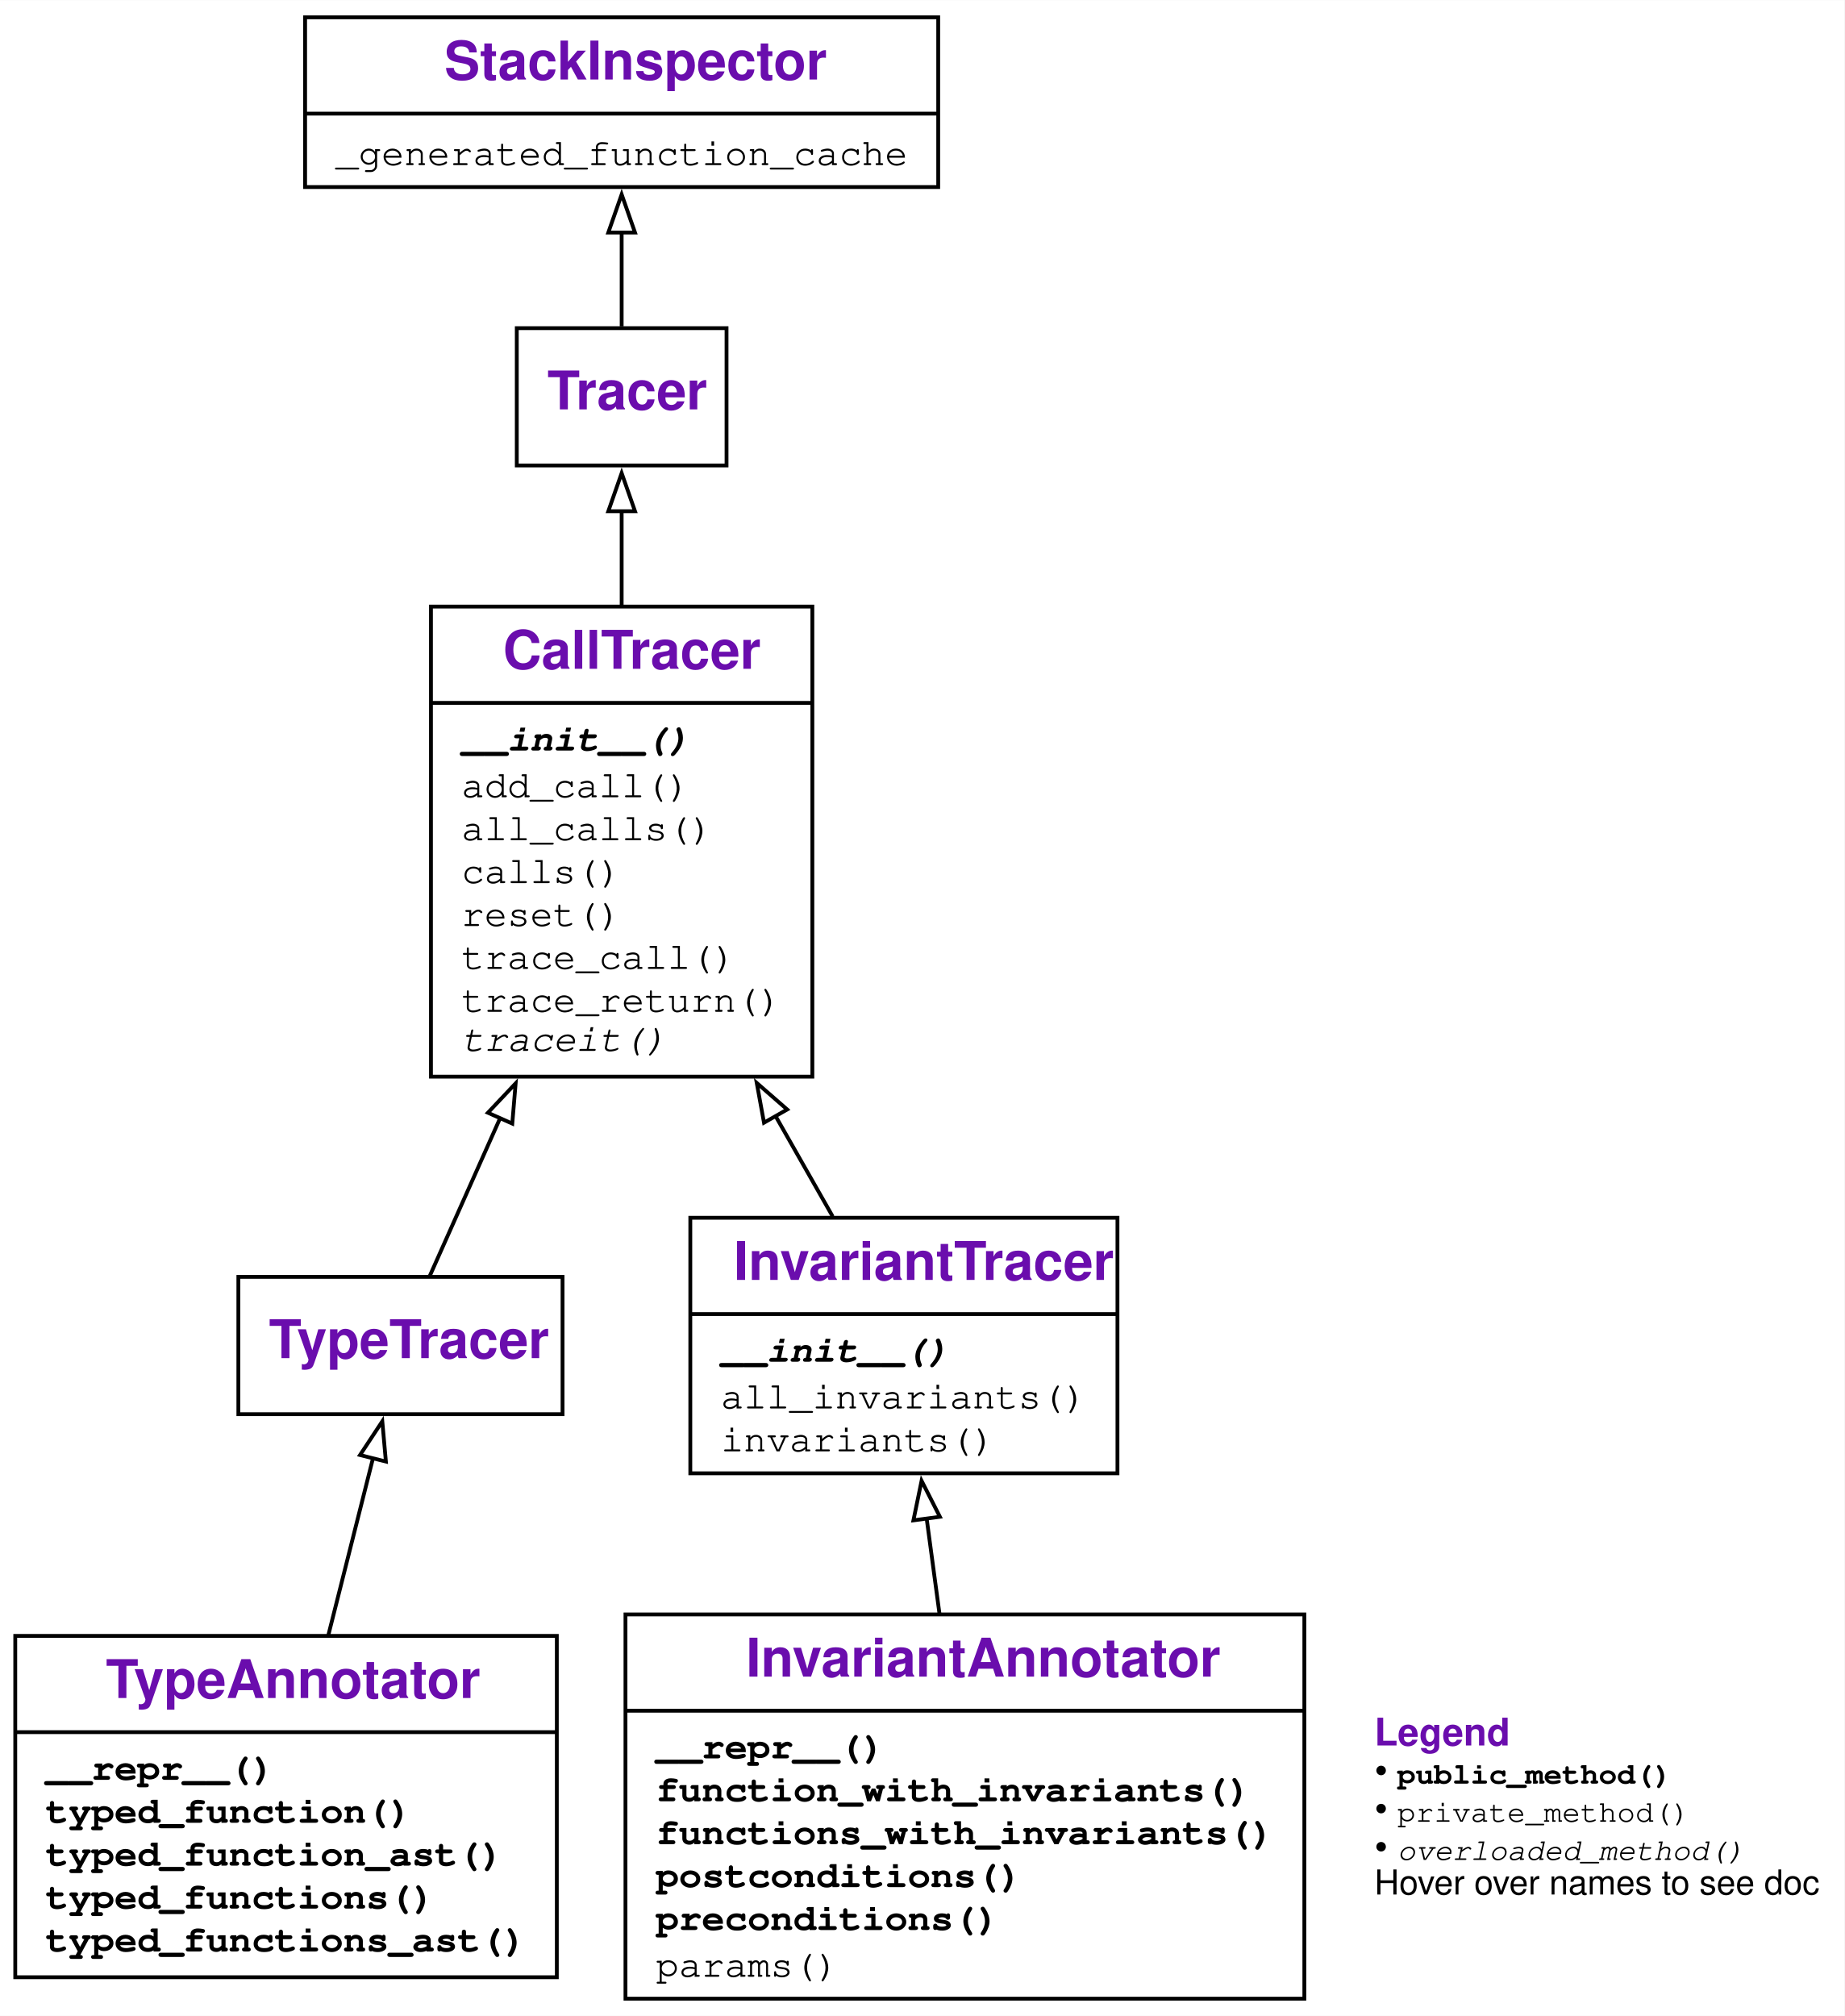
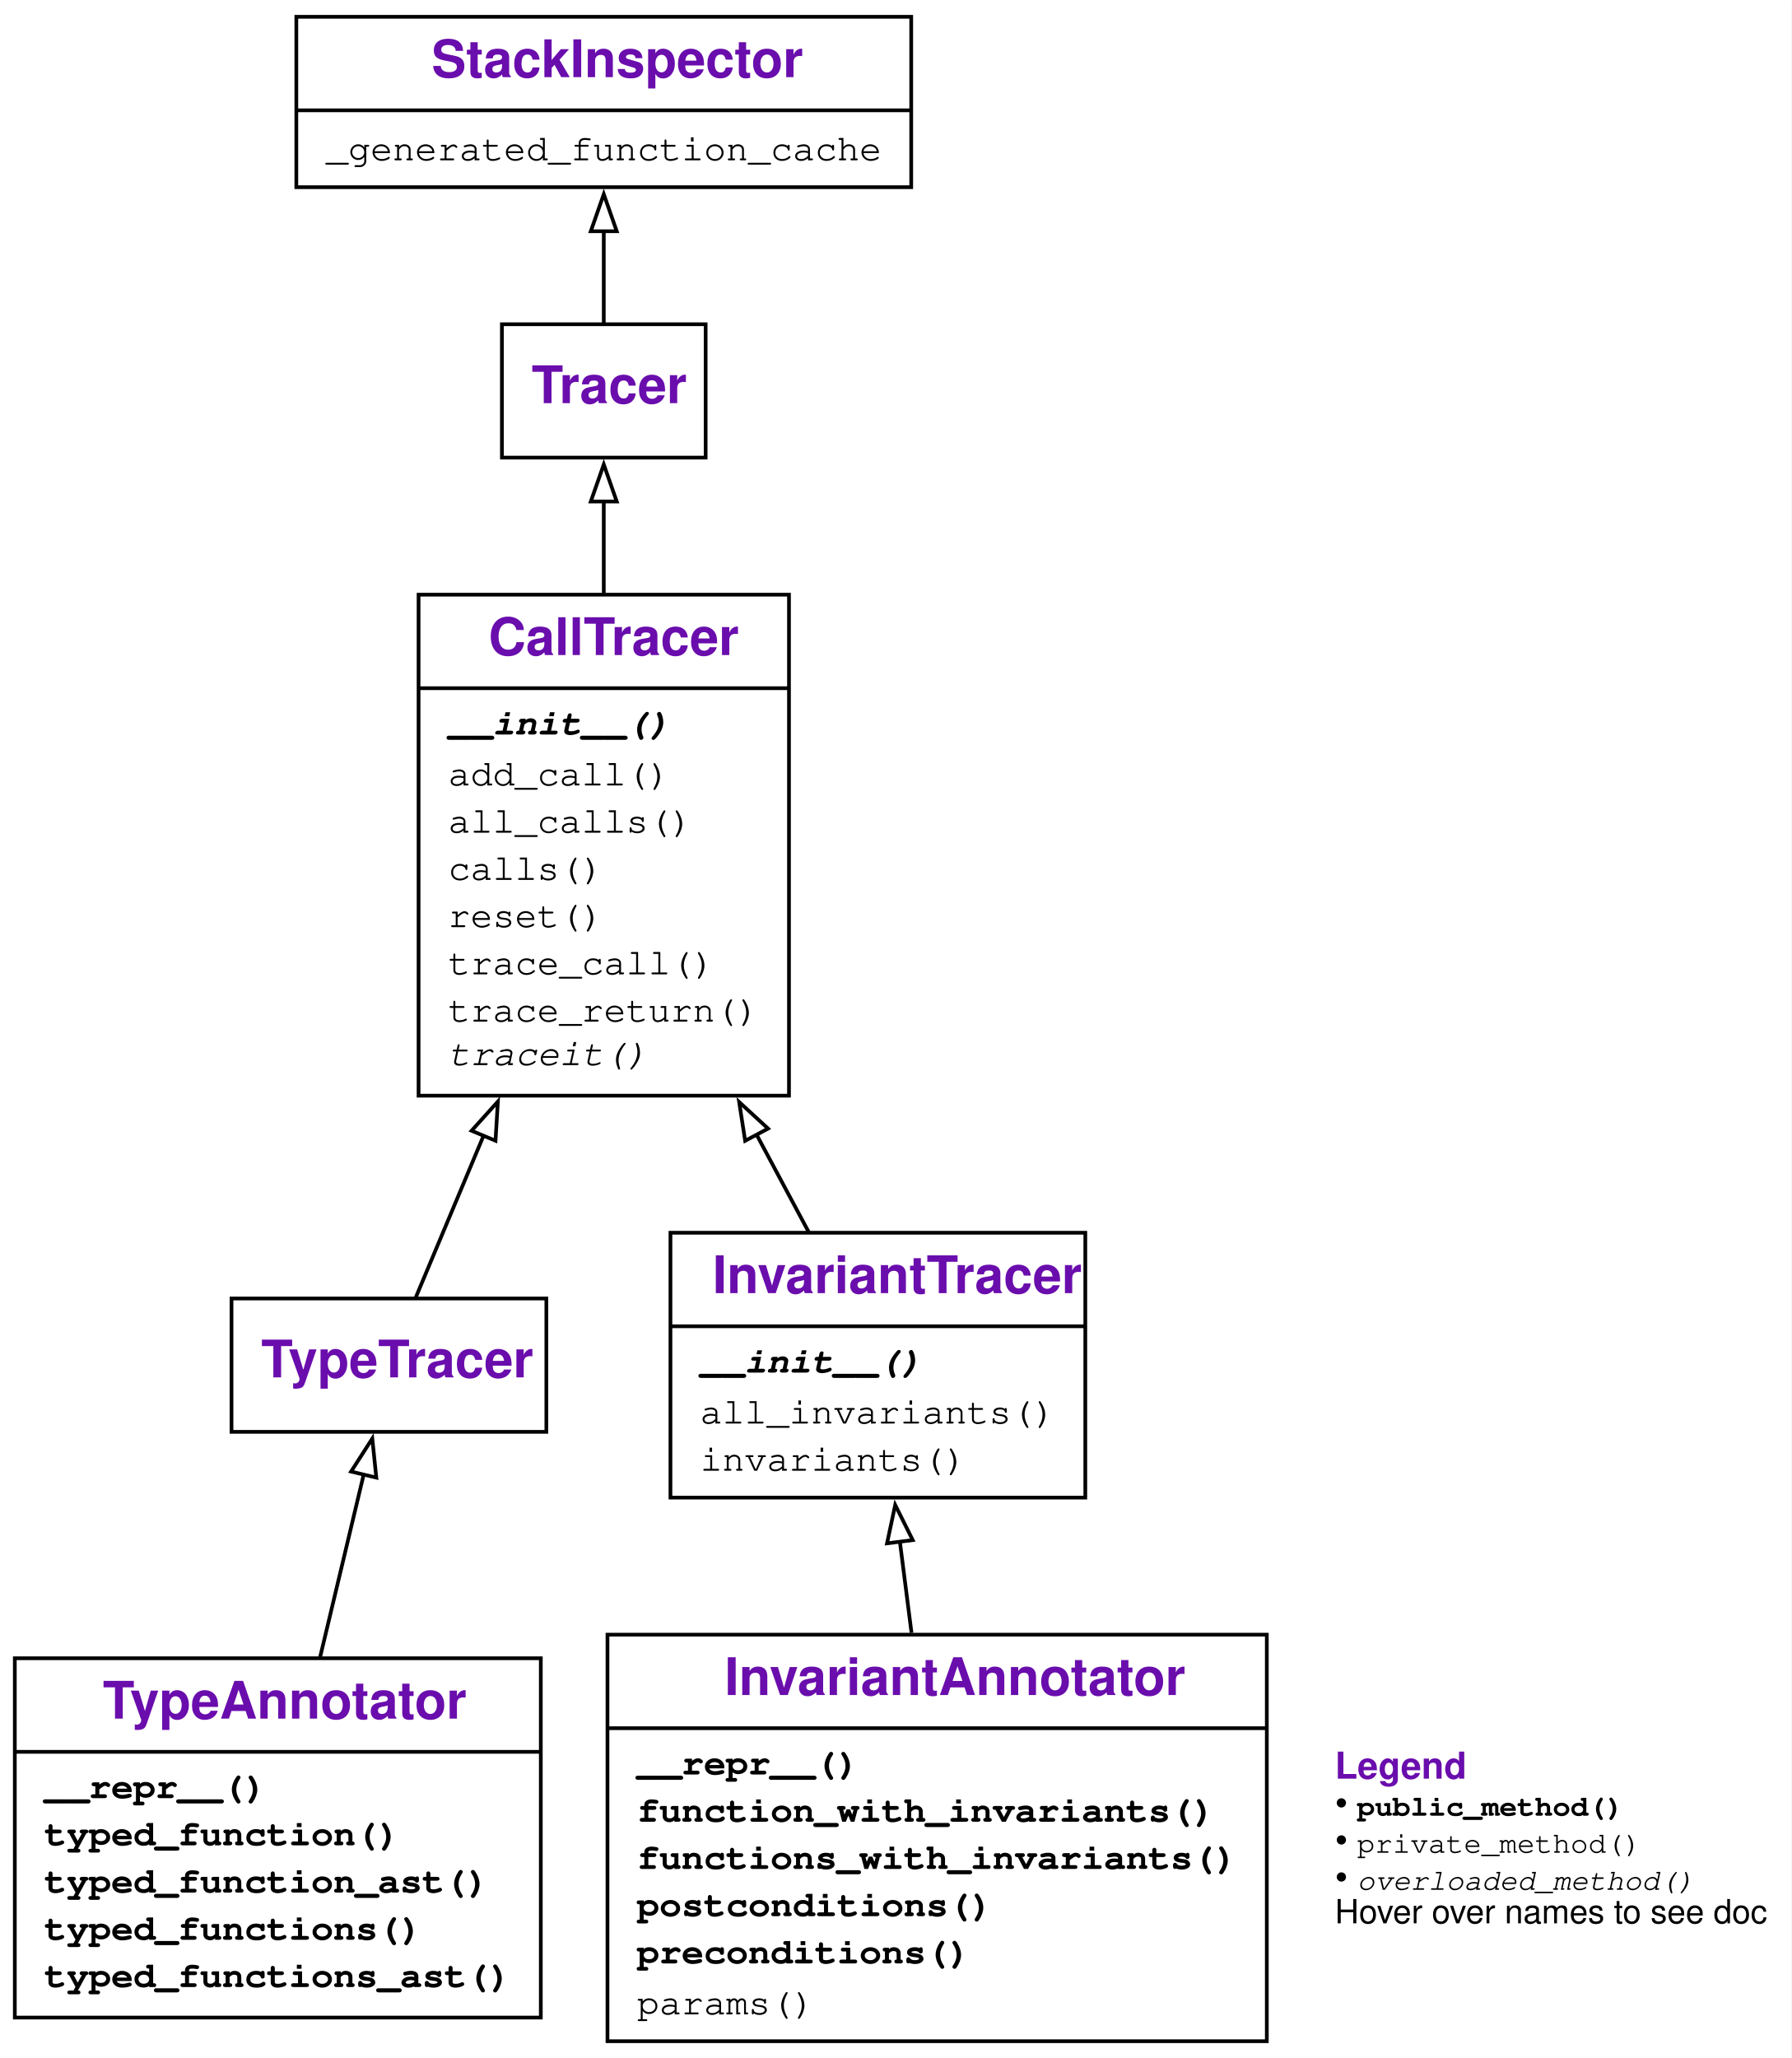
- <svg xmlns="http://www.w3.org/2000/svg" xmlns:xlink="http://www.w3.org/1999/xlink" width="484pt" height="529pt" viewBox="0.00 0.00 483.62 528.50">
-   <g id="graph0" class="graph" transform="scale(1 1) rotate(0) translate(4 524.5)">
+ <svg xmlns="http://www.w3.org/2000/svg" xmlns:xlink="http://www.w3.org/1999/xlink" width="484pt" height="556pt" viewBox="0.00 0.00 483.62 555.50">
+   <g id="graph0" class="graph" transform="scale(1 1) rotate(0) translate(4 551.5)">
    <g id="a_graph0">
      <a xlink:title="TypeAnnotator class hierarchy">
-         <polygon fill="white" stroke="none" points="-4,4 -4,-524.5 479.62,-524.5 479.62,4 -4,4" />
+         <polygon fill="white" stroke="none" points="-4,4 -4,-551.5 479.62,-551.5 479.62,4 -4,4" />
      </a>
    </g>
    <g id="node1" class="node">
      <g id="a_node1">
        <a xlink:href="#" xlink:title="class TypeAnnotator:&#10;A class for tracing a piece of code. Use as `with Tracer(): block()`">
-           <polygon fill="none" stroke="black" points="0,-6.12 0,-95.62 142,-95.62 142,-6.12 0,-6.12" />
-           <text text-anchor="start" x="23.75" y="-79.33" font-family="Raleway, Helvetica, Arial, sans-serif" font-weight="bold" font-size="14.00" fill="#6a0dad">TypeAnnotator</text>
-           <polyline fill="none" stroke="black" points="0,-70.38 142,-70.38" />
+           <polygon fill="none" stroke="black" points="0,-6.88 0,-103.88 142,-103.88 142,-6.88 0,-6.88" />
+           <text text-anchor="start" x="23.75" y="-87.58" font-family="Raleway, Helvetica, Arial, sans-serif" font-weight="bold" font-size="14.00" fill="#6a0dad">TypeAnnotator</text>
+           <polyline fill="none" stroke="black" points="0,-78.62 142,-78.62" />
          <g id="a_node1_0">
            <a xlink:href="#" xlink:title="TypeAnnotator">
              <g id="a_node1_1">
                <a xlink:href="#" xlink:title="__repr__(self) -&gt; str:&#10;String representation, like `typed_functions()`">
-                   <text text-anchor="start" x="8" y="-57.88" font-family="'Fira Mono', 'Source Code Pro', 'Courier', monospace" font-weight="bold" font-size="10.00">__repr__()</text>
+                   <text text-anchor="start" x="8" y="-66.12" font-family="'Fira Mono', 'Source Code Pro', 'Courier', monospace" font-weight="bold" font-size="10.00">__repr__()</text>
                </a>
              </g>
              <g id="a_node1_2">
                <a xlink:href="#" xlink:title="typed_function(self, function_name: str) -&gt; str:&#10;Return the code for all calls of `function_name` observed, annotated with types">
-                   <text text-anchor="start" x="8" y="-46.62" font-family="'Fira Mono', 'Source Code Pro', 'Courier', monospace" font-weight="bold" font-size="10.00">typed_function()</text>
+                   <text text-anchor="start" x="8" y="-53.38" font-family="'Fira Mono', 'Source Code Pro', 'Courier', monospace" font-weight="bold" font-size="10.00">typed_function()</text>
                </a>
              </g>
              <g id="a_node1_3">
                <a xlink:href="#" xlink:title="typed_function_ast(self, function_name: str) -&gt; Optional[ast.AST]:&#10;Return an AST for all calls of `function_name` observed, annotated with types">
-                   <text text-anchor="start" x="8" y="-35.38" font-family="'Fira Mono', 'Source Code Pro', 'Courier', monospace" font-weight="bold" font-size="10.00">typed_function_ast()</text>
+                   <text text-anchor="start" x="8" y="-40.62" font-family="'Fira Mono', 'Source Code Pro', 'Courier', monospace" font-weight="bold" font-size="10.00">typed_function_ast()</text>
                </a>
              </g>
              <g id="a_node1_4">
                <a xlink:href="#" xlink:title="typed_functions(self) -&gt; str:&#10;Return the code for all functions observed, annotated with types">
-                   <text text-anchor="start" x="8" y="-24.12" font-family="'Fira Mono', 'Source Code Pro', 'Courier', monospace" font-weight="bold" font-size="10.00">typed_functions()</text>
+                   <text text-anchor="start" x="8" y="-27.88" font-family="'Fira Mono', 'Source Code Pro', 'Courier', monospace" font-weight="bold" font-size="10.00">typed_functions()</text>
                </a>
              </g>
              <g id="a_node1_5">
                <a xlink:href="#" xlink:title="typed_functions_ast(self) -&gt; Dict[str, ast.AST]:&#10;Return a dict name -&gt; AST for all functions observed, annotated with types">
-                   <text text-anchor="start" x="8" y="-12.88" font-family="'Fira Mono', 'Source Code Pro', 'Courier', monospace" font-weight="bold" font-size="10.00">typed_functions_ast()</text>
+                   <text text-anchor="start" x="8" y="-15.12" font-family="'Fira Mono', 'Source Code Pro', 'Courier', monospace" font-weight="bold" font-size="10.00">typed_functions_ast()</text>
                </a>
              </g>
            </a>
          </g>
        </a>
      </g>
    </g>
    <g id="node2" class="node">
      <g id="a_node2">
        <a xlink:href="#" xlink:title="class TypeTracer:&#10;A class for tracing a piece of code. Use as `with Tracer(): block()`">
-           <polygon fill="none" stroke="black" points="58.5,-153.75 58.5,-189.75 143.5,-189.75 143.5,-153.75 58.5,-153.75" />
-           <text text-anchor="start" x="66.5" y="-168.45" font-family="Raleway, Helvetica, Arial, sans-serif" font-weight="bold" font-size="14.00" fill="#6a0dad">TypeTracer</text>
+           <polygon fill="none" stroke="black" points="58.5,-165 58.5,-201 143.5,-201 143.5,-165 58.5,-165" />
+           <text text-anchor="start" x="66.5" y="-179.7" font-family="Raleway, Helvetica, Arial, sans-serif" font-weight="bold" font-size="14.00" fill="#6a0dad">TypeTracer</text>
        </a>
      </g>
    </g>
    <g id="edge1" class="edge">
-       <path fill="none" stroke="black" d="M82.09,-95.8C86.02,-111.41 90.35,-128.54 93.87,-142.49" />
-       <polygon fill="none" stroke="black" points="90.4,-143.04 96.24,-151.88 97.18,-141.33 90.4,-143.04" />
+       <path fill="none" stroke="black" d="M82.43,-104.23C86.43,-120.97 90.78,-139.22 94.27,-153.83" />
+       <polygon fill="none" stroke="black" points="90.78,-154.28 96.51,-163.19 97.59,-152.65 90.78,-154.28" />
    </g>
    <g id="node3" class="node">
      <g id="a_node3">
        <a xlink:href="#" xlink:title="class CallTracer:&#10;A class for tracing a piece of code. Use as `with Tracer(): block()`">
-           <polygon fill="none" stroke="black" points="109,-242.25 109,-365.5 209,-365.5 209,-242.25 109,-242.25" />
-           <text text-anchor="start" x="127.88" y="-349.2" font-family="Raleway, Helvetica, Arial, sans-serif" font-weight="bold" font-size="14.00" fill="#6a0dad">CallTracer</text>
-           <polyline fill="none" stroke="black" points="109,-340.25 209,-340.25" />
+           <polygon fill="none" stroke="black" points="109,-255.75 109,-391 209,-391 209,-255.75 109,-255.75" />
+           <text text-anchor="start" x="127.88" y="-374.7" font-family="Raleway, Helvetica, Arial, sans-serif" font-weight="bold" font-size="14.00" fill="#6a0dad">CallTracer</text>
+           <polyline fill="none" stroke="black" points="109,-365.75 209,-365.75" />
          <g id="a_node3_6">
            <a xlink:href="#" xlink:title="CallTracer">
              <g id="a_node3_7">
                <a xlink:href="#" xlink:title="__init__(self, log: bool = False, **kwargs: Any) -&gt; None:&#10;Create a new tracer.&#10;If `file` is given, output to `file` instead of stdout.">
-                   <text text-anchor="start" x="117" y="-327.75" font-family="'Fira Mono', 'Source Code Pro', 'Courier', monospace" font-weight="bold" font-style="italic" font-size="10.00">__init__()</text>
+                   <text text-anchor="start" x="117" y="-353.25" font-family="'Fira Mono', 'Source Code Pro', 'Courier', monospace" font-weight="bold" font-style="italic" font-size="10.00">__init__()</text>
                </a>
              </g>
              <g id="a_node3_8">
                <a xlink:href="#" xlink:title="add_call(self, function_name: str, arguments: List[Tuple[str, Any]], return_value: Any = None) -&gt; None:&#10;Add given call to list of calls">
-                   <text text-anchor="start" x="117" y="-315.5" font-family="'Fira Mono', 'Source Code Pro', 'Courier', monospace" font-size="10.00">add_call()</text>
+                   <text text-anchor="start" x="117" y="-339.5" font-family="'Fira Mono', 'Source Code Pro', 'Courier', monospace" font-size="10.00">add_call()</text>
                </a>
              </g>
              <g id="a_node3_9">
                <a xlink:href="#" xlink:title="all_calls(self) -&gt; Dict[str, List[Tuple[List[Tuple[str, Any]], Any]]]:&#10;Return list of calls for function_name,&#10;or a mapping function_name -&gt; calls for all functions tracked">
-                   <text text-anchor="start" x="117" y="-304.25" font-family="'Fira Mono', 'Source Code Pro', 'Courier', monospace" font-size="10.00">all_calls()</text>
+                   <text text-anchor="start" x="117" y="-326.75" font-family="'Fira Mono', 'Source Code Pro', 'Courier', monospace" font-size="10.00">all_calls()</text>
                </a>
              </g>
              <g id="a_node3_10">
                <a xlink:href="#" xlink:title="calls(self, function_name: str) -&gt; List[Tuple[List[Tuple[str, Any]], Any]]:&#10;Return list of calls for `function_name`.">
-                   <text text-anchor="start" x="117" y="-293" font-family="'Fira Mono', 'Source Code Pro', 'Courier', monospace" font-size="10.00">calls()</text>
+                   <text text-anchor="start" x="117" y="-314" font-family="'Fira Mono', 'Source Code Pro', 'Courier', monospace" font-size="10.00">calls()</text>
                </a>
              </g>
              <g id="a_node3_11">
                <a xlink:href="#" xlink:title="reset(self) -&gt; None">
-                   <text text-anchor="start" x="117" y="-281.75" font-family="'Fira Mono', 'Source Code Pro', 'Courier', monospace" font-size="10.00">reset()</text>
+                   <text text-anchor="start" x="117" y="-301.25" font-family="'Fira Mono', 'Source Code Pro', 'Courier', monospace" font-size="10.00">reset()</text>
                </a>
              </g>
              <g id="a_node3_12">
                <a xlink:href="#" xlink:title="trace_call(self, frame: frame, event: str, arg: Any) -&gt; None:&#10;Save current function name and args on the stack">
-                   <text text-anchor="start" x="117" y="-270.5" font-family="'Fira Mono', 'Source Code Pro', 'Courier', monospace" font-size="10.00">trace_call()</text>
+                   <text text-anchor="start" x="117" y="-288.5" font-family="'Fira Mono', 'Source Code Pro', 'Courier', monospace" font-size="10.00">trace_call()</text>
                </a>
              </g>
              <g id="a_node3_13">
                <a xlink:href="#" xlink:title="trace_return(self, frame: frame, event: str, arg: Any) -&gt; None:&#10;Get return value and store complete call with arguments and return value">
-                   <text text-anchor="start" x="117" y="-259.25" font-family="'Fira Mono', 'Source Code Pro', 'Courier', monospace" font-size="10.00">trace_return()</text>
+                   <text text-anchor="start" x="117" y="-275.75" font-family="'Fira Mono', 'Source Code Pro', 'Courier', monospace" font-size="10.00">trace_return()</text>
                </a>
              </g>
              <g id="a_node3_14">
                <a xlink:href="#" xlink:title="traceit(self, frame: frame, event: str, arg: Any) -&gt; None:&#10;Tracking function: Record all calls and all args">
-                   <text text-anchor="start" x="117" y="-249" font-family="'Fira Mono', 'Source Code Pro', 'Courier', monospace" font-style="italic" font-size="10.00">traceit()</text>
+                   <text text-anchor="start" x="117" y="-264" font-family="'Fira Mono', 'Source Code Pro', 'Courier', monospace" font-style="italic" font-size="10.00">traceit()</text>
                </a>
              </g>
            </a>
          </g>
        </a>
      </g>
    </g>
    <g id="edge2" class="edge">
-       <path fill="none" stroke="black" d="M108.7,-190.03C113.61,-201.03 120.32,-216.1 127.25,-231.64" />
-       <polygon fill="none" stroke="black" points="123.93,-232.79 131.2,-240.49 130.32,-229.94 123.93,-232.79" />
+       <path fill="none" stroke="black" d="M108.23,-201.25C113.03,-212.7 119.71,-228.64 126.65,-245.2" />
+       <polygon fill="none" stroke="black" points="123.31,-246.29 130.41,-254.16 129.77,-243.59 123.31,-246.29" />
    </g>
    <g id="node4" class="node">
      <g id="a_node4">
        <a xlink:href="Tracer.ipynb" xlink:title="class Tracer:&#10;A class for tracing a piece of code. Use as `with Tracer(): block()`">
-           <polygon fill="none" stroke="black" points="131.5,-402.5 131.5,-438.5 186.5,-438.5 186.5,-402.5 131.5,-402.5" />
-           <text text-anchor="start" x="139.5" y="-417.2" font-family="Raleway, Helvetica, Arial, sans-serif" font-weight="bold" font-size="14.00" fill="#6a0dad">Tracer</text>
+           <polygon fill="none" stroke="black" points="131.5,-428 131.5,-464 186.5,-464 186.5,-428 131.5,-428" />
+           <text text-anchor="start" x="139.5" y="-442.7" font-family="Raleway, Helvetica, Arial, sans-serif" font-weight="bold" font-size="14.00" fill="#6a0dad">Tracer</text>
        </a>
      </g>
    </g>
    <g id="edge3" class="edge">
-       <path fill="none" stroke="black" d="M159,-365.88C159,-374.48 159,-382.96 159,-390.56" />
-       <polygon fill="none" stroke="black" points="155.5,-390.5 159,-400.5 162.5,-390.5 155.5,-390.5" />
+       <path fill="none" stroke="black" d="M159,-391.39C159,-400.11 159,-408.64 159,-416.24" />
+       <polygon fill="none" stroke="black" points="155.5,-416.15 159,-426.15 162.5,-416.15 155.5,-416.15" />
    </g>
    <g id="node5" class="node">
      <g id="a_node5">
        <a xlink:href="StackInspector.ipynb" xlink:title="class StackInspector:&#10;Provide functions to inspect the stack">
-           <polygon fill="none" stroke="black" points="76,-475.5 76,-520 242,-520 242,-475.5 76,-475.5" />
-           <text text-anchor="start" x="112.5" y="-503.7" font-family="Raleway, Helvetica, Arial, sans-serif" font-weight="bold" font-size="14.00" fill="#6a0dad">StackInspector</text>
-           <polyline fill="none" stroke="black" points="76,-494.75 242,-494.75" />
+           <polygon fill="none" stroke="black" points="76,-501 76,-547 242,-547 242,-501 76,-501" />
+           <text text-anchor="start" x="112.5" y="-530.7" font-family="Raleway, Helvetica, Arial, sans-serif" font-weight="bold" font-size="14.00" fill="#6a0dad">StackInspector</text>
+           <polyline fill="none" stroke="black" points="76,-521.75 242,-521.75" />
          <g id="a_node5_15">
            <a xlink:href="#" xlink:title="StackInspector">
              <g id="a_node5_16">
                <a xlink:href="StackInspector.ipynb" xlink:title="_generated_function_cache = {}">
-                   <text text-anchor="start" x="84" y="-481.25" font-family="'Fira Mono', 'Source Code Pro', 'Courier', monospace" font-size="10.00">_generated_function_cache</text>
+                   <text text-anchor="start" x="84" y="-508.25" font-family="'Fira Mono', 'Source Code Pro', 'Courier', monospace" font-size="10.00">_generated_function_cache</text>
                </a>
              </g>
            </a>
          </g>
        </a>
      </g>
    </g>
    <g id="edge4" class="edge">
-       <path fill="none" stroke="black" d="M159,-438.95C159,-446.36 159,-455.24 159,-463.79" />
-       <polygon fill="none" stroke="black" points="155.5,-463.57 159,-473.57 162.5,-463.57 155.5,-463.57" />
+       <path fill="none" stroke="black" d="M159,-464.25C159,-471.65 159,-480.58 159,-489.21" />
+       <polygon fill="none" stroke="black" points="155.5,-489.11 159,-499.11 162.5,-489.11 155.5,-489.11" />
    </g>
    <g id="node6" class="node">
      <g id="a_node6">
        <a xlink:href="#" xlink:title="class InvariantAnnotator:&#10;A class for tracing a piece of code. Use as `with Tracer(): block()`">
-           <polygon fill="none" stroke="black" points="160,-0.5 160,-101.25 338,-101.25 338,-0.5 160,-0.5" />
-           <text text-anchor="start" x="191.62" y="-84.95" font-family="Raleway, Helvetica, Arial, sans-serif" font-weight="bold" font-size="14.00" fill="#6a0dad">InvariantAnnotator</text>
-           <polyline fill="none" stroke="black" points="160,-76 338,-76" />
+           <polygon fill="none" stroke="black" points="160,-0.5 160,-110.25 338,-110.25 338,-0.5 160,-0.5" />
+           <text text-anchor="start" x="191.62" y="-93.95" font-family="Raleway, Helvetica, Arial, sans-serif" font-weight="bold" font-size="14.00" fill="#6a0dad">InvariantAnnotator</text>
+           <polyline fill="none" stroke="black" points="160,-85 338,-85" />
          <g id="a_node6_17">
            <a xlink:href="#" xlink:title="InvariantAnnotator">
              <g id="a_node6_18">
                <a xlink:href="#" xlink:title="__repr__(self) -&gt; str:&#10;String representation, like `functions_with_invariants()`">
-                   <text text-anchor="start" x="168" y="-63.5" font-family="'Fira Mono', 'Source Code Pro', 'Courier', monospace" font-weight="bold" font-size="10.00">__repr__()</text>
+                   <text text-anchor="start" x="168" y="-72.5" font-family="'Fira Mono', 'Source Code Pro', 'Courier', monospace" font-weight="bold" font-size="10.00">__repr__()</text>
                </a>
              </g>
              <g id="a_node6_19">
                <a xlink:href="#" xlink:title="function_with_invariants(self, function_name: str) -&gt; str:&#10;Return the code of `function_name`, annotated with invariants">
-                   <text text-anchor="start" x="168" y="-52.25" font-family="'Fira Mono', 'Source Code Pro', 'Courier', monospace" font-weight="bold" font-size="10.00">function_with_invariants()</text>
+                   <text text-anchor="start" x="168" y="-59.75" font-family="'Fira Mono', 'Source Code Pro', 'Courier', monospace" font-weight="bold" font-size="10.00">function_with_invariants()</text>
                </a>
              </g>
              <g id="a_node6_20">
                <a xlink:href="#" xlink:title="functions_with_invariants(self) -&gt; str:&#10;Return the code of all observed functions, annotated with invariants">
-                   <text text-anchor="start" x="168" y="-41" font-family="'Fira Mono', 'Source Code Pro', 'Courier', monospace" font-weight="bold" font-size="10.00">functions_with_invariants()</text>
+                   <text text-anchor="start" x="168" y="-47" font-family="'Fira Mono', 'Source Code Pro', 'Courier', monospace" font-weight="bold" font-size="10.00">functions_with_invariants()</text>
                </a>
              </g>
              <g id="a_node6_21">
                <a xlink:href="#" xlink:title="postconditions(self, function_name: str) -&gt; List[str]:&#10;Return a list of mined postconditions for `function_name`">
-                   <text text-anchor="start" x="168" y="-29.75" font-family="'Fira Mono', 'Source Code Pro', 'Courier', monospace" font-weight="bold" font-size="10.00">postconditions()</text>
+                   <text text-anchor="start" x="168" y="-34.25" font-family="'Fira Mono', 'Source Code Pro', 'Courier', monospace" font-weight="bold" font-size="10.00">postconditions()</text>
                </a>
              </g>
              <g id="a_node6_22">
                <a xlink:href="#" xlink:title="preconditions(self, function_name: str) -&gt; List[str]:&#10;Return a list of mined preconditions for `function_name`">
-                   <text text-anchor="start" x="168" y="-18.5" font-family="'Fira Mono', 'Source Code Pro', 'Courier', monospace" font-weight="bold" font-size="10.00">preconditions()</text>
+                   <text text-anchor="start" x="168" y="-21.5" font-family="'Fira Mono', 'Source Code Pro', 'Courier', monospace" font-weight="bold" font-size="10.00">preconditions()</text>
                </a>
              </g>
              <g id="a_node6_23">
                <a xlink:href="#" xlink:title="params(self, function_name: str) -&gt; str">
-                   <text text-anchor="start" x="168" y="-6.25" font-family="'Fira Mono', 'Source Code Pro', 'Courier', monospace" font-size="10.00">params()</text>
+                   <text text-anchor="start" x="168" y="-7.75" font-family="'Fira Mono', 'Source Code Pro', 'Courier', monospace" font-size="10.00">params()</text>
                </a>
              </g>
            </a>
          </g>
        </a>
      </g>
    </g>
    <g id="node7" class="node">
      <g id="a_node7">
        <a xlink:href="#" xlink:title="class InvariantTracer:&#10;A class for tracing a piece of code. Use as `with Tracer(): block()`">
-           <polygon fill="none" stroke="black" points="177,-138.25 177,-205.25 289,-205.25 289,-138.25 177,-138.25" />
-           <text text-anchor="start" x="188.38" y="-188.95" font-family="Raleway, Helvetica, Arial, sans-serif" font-weight="bold" font-size="14.00" fill="#6a0dad">InvariantTracer</text>
-           <polyline fill="none" stroke="black" points="177,-180 289,-180" />
+           <polygon fill="none" stroke="black" points="177,-147.25 177,-218.75 289,-218.75 289,-147.25 177,-147.25" />
+           <text text-anchor="start" x="188.38" y="-202.45" font-family="Raleway, Helvetica, Arial, sans-serif" font-weight="bold" font-size="14.00" fill="#6a0dad">InvariantTracer</text>
+           <polyline fill="none" stroke="black" points="177,-193.5 289,-193.5" />
          <g id="a_node7_24">
            <a xlink:href="#" xlink:title="InvariantTracer">
              <g id="a_node7_25">
                <a xlink:href="#" xlink:title="__init__(self, props: Optional[List[str]] = None, **kwargs: Any) -&gt; None:&#10;Create a new tracer.&#10;If `file` is given, output to `file` instead of stdout.">
-                   <text text-anchor="start" x="185" y="-167.5" font-family="'Fira Mono', 'Source Code Pro', 'Courier', monospace" font-weight="bold" font-style="italic" font-size="10.00">__init__()</text>
+                   <text text-anchor="start" x="185" y="-181" font-family="'Fira Mono', 'Source Code Pro', 'Courier', monospace" font-weight="bold" font-style="italic" font-size="10.00">__init__()</text>
                </a>
              </g>
              <g id="a_node7_26">
                <a xlink:href="#" xlink:title="all_invariants(self) -&gt; Dict[str, Set[Tuple[str, Tuple[str, ...]]]]">
-                   <text text-anchor="start" x="185" y="-155.25" font-family="'Fira Mono', 'Source Code Pro', 'Courier', monospace" font-size="10.00">all_invariants()</text>
+                   <text text-anchor="start" x="185" y="-167.25" font-family="'Fira Mono', 'Source Code Pro', 'Courier', monospace" font-size="10.00">all_invariants()</text>
                </a>
              </g>
              <g id="a_node7_27">
                <a xlink:href="#" xlink:title="invariants(self, function_name: str) -&gt; Set[Tuple[str, Tuple[str, ...]]]">
-                   <text text-anchor="start" x="185" y="-144" font-family="'Fira Mono', 'Source Code Pro', 'Courier', monospace" font-size="10.00">invariants()</text>
+                   <text text-anchor="start" x="185" y="-154.5" font-family="'Fira Mono', 'Source Code Pro', 'Courier', monospace" font-size="10.00">invariants()</text>
                </a>
              </g>
            </a>
          </g>
        </a>
      </g>
    </g>
    <g id="edge5" class="edge">
-       <path fill="none" stroke="black" d="M242.31,-101.6C241.19,-109.9 240.04,-118.47 238.94,-126.62" />
-       <polygon fill="none" stroke="black" points="235.5,-125.92 237.64,-136.29 242.44,-126.85 235.5,-125.92" />
+       <path fill="none" stroke="black" d="M242.08,-110.75C241.03,-118.94 239.96,-127.34 238.94,-135.35" />
+       <polygon fill="none" stroke="black" points="235.47,-134.9 237.68,-145.26 242.41,-135.78 235.47,-134.9" />
    </g>
    <g id="edge6" class="edge">
-       <path fill="none" stroke="black" d="M214.33,-205.59C209.7,-213.71 204.57,-222.74 199.35,-231.92" />
-       <polygon fill="none" stroke="black" points="196.32,-230.18 194.42,-240.6 202.4,-233.64 196.32,-230.18" />
+       <path fill="none" stroke="black" d="M214.33,-218.92C209.96,-227.09 205.13,-236.12 200.2,-245.33" />
+       <polygon fill="none" stroke="black" points="197.17,-243.57 195.55,-254.04 203.35,-246.87 197.17,-243.57" />
    </g>
    <g id="node8" class="node">
-       <text text-anchor="start" x="356.38" y="-66.88" font-family="Raleway, Helvetica, Arial, sans-serif" font-weight="bold" font-size="10.00" fill="#6a0dad">Legend</text>
-       <text text-anchor="start" x="356.38" y="-56.88" font-family="Raleway, Helvetica, Arial, sans-serif" font-size="10.00">• </text>
-       <text text-anchor="start" x="362.38" y="-56.88" font-family="'Fira Mono', 'Source Code Pro', 'Courier', monospace" font-weight="bold" font-size="8.00">public_method()</text>
-       <text text-anchor="start" x="356.38" y="-46.88" font-family="Raleway, Helvetica, Arial, sans-serif" font-size="10.00">• </text>
-       <text text-anchor="start" x="362.38" y="-46.88" font-family="'Fira Mono', 'Source Code Pro', 'Courier', monospace" font-size="8.00">private_method()</text>
-       <text text-anchor="start" x="356.38" y="-36.88" font-family="Raleway, Helvetica, Arial, sans-serif" font-size="10.00">• </text>
-       <text text-anchor="start" x="362.38" y="-36.88" font-family="'Fira Mono', 'Source Code Pro', 'Courier', monospace" font-style="italic" font-size="8.00">overloaded_method()</text>
-       <text text-anchor="start" x="356.38" y="-27.82" font-family="Helvetica,sans-Serif" font-size="9.00">Hover over names to see doc</text>
+       <text text-anchor="start" x="356.38" y="-71.38" font-family="Raleway, Helvetica, Arial, sans-serif" font-weight="bold" font-size="10.00" fill="#6a0dad">Legend</text>
+       <text text-anchor="start" x="356.38" y="-61.38" font-family="Raleway, Helvetica, Arial, sans-serif" font-size="10.00">• </text>
+       <text text-anchor="start" x="362.38" y="-61.38" font-family="'Fira Mono', 'Source Code Pro', 'Courier', monospace" font-weight="bold" font-size="8.00">public_method()</text>
+       <text text-anchor="start" x="356.38" y="-51.38" font-family="Raleway, Helvetica, Arial, sans-serif" font-size="10.00">• </text>
+       <text text-anchor="start" x="362.38" y="-51.38" font-family="'Fira Mono', 'Source Code Pro', 'Courier', monospace" font-size="8.00">private_method()</text>
+       <text text-anchor="start" x="356.38" y="-41.38" font-family="Raleway, Helvetica, Arial, sans-serif" font-size="10.00">• </text>
+       <text text-anchor="start" x="362.38" y="-41.38" font-family="'Fira Mono', 'Source Code Pro', 'Courier', monospace" font-style="italic" font-size="8.00">overloaded_method()</text>
+       <text text-anchor="start" x="356.38" y="-32.33" font-family="Helvetica,sans-Serif" font-size="9.00">Hover over names to see doc</text>
    </g>
  </g>
</svg>
